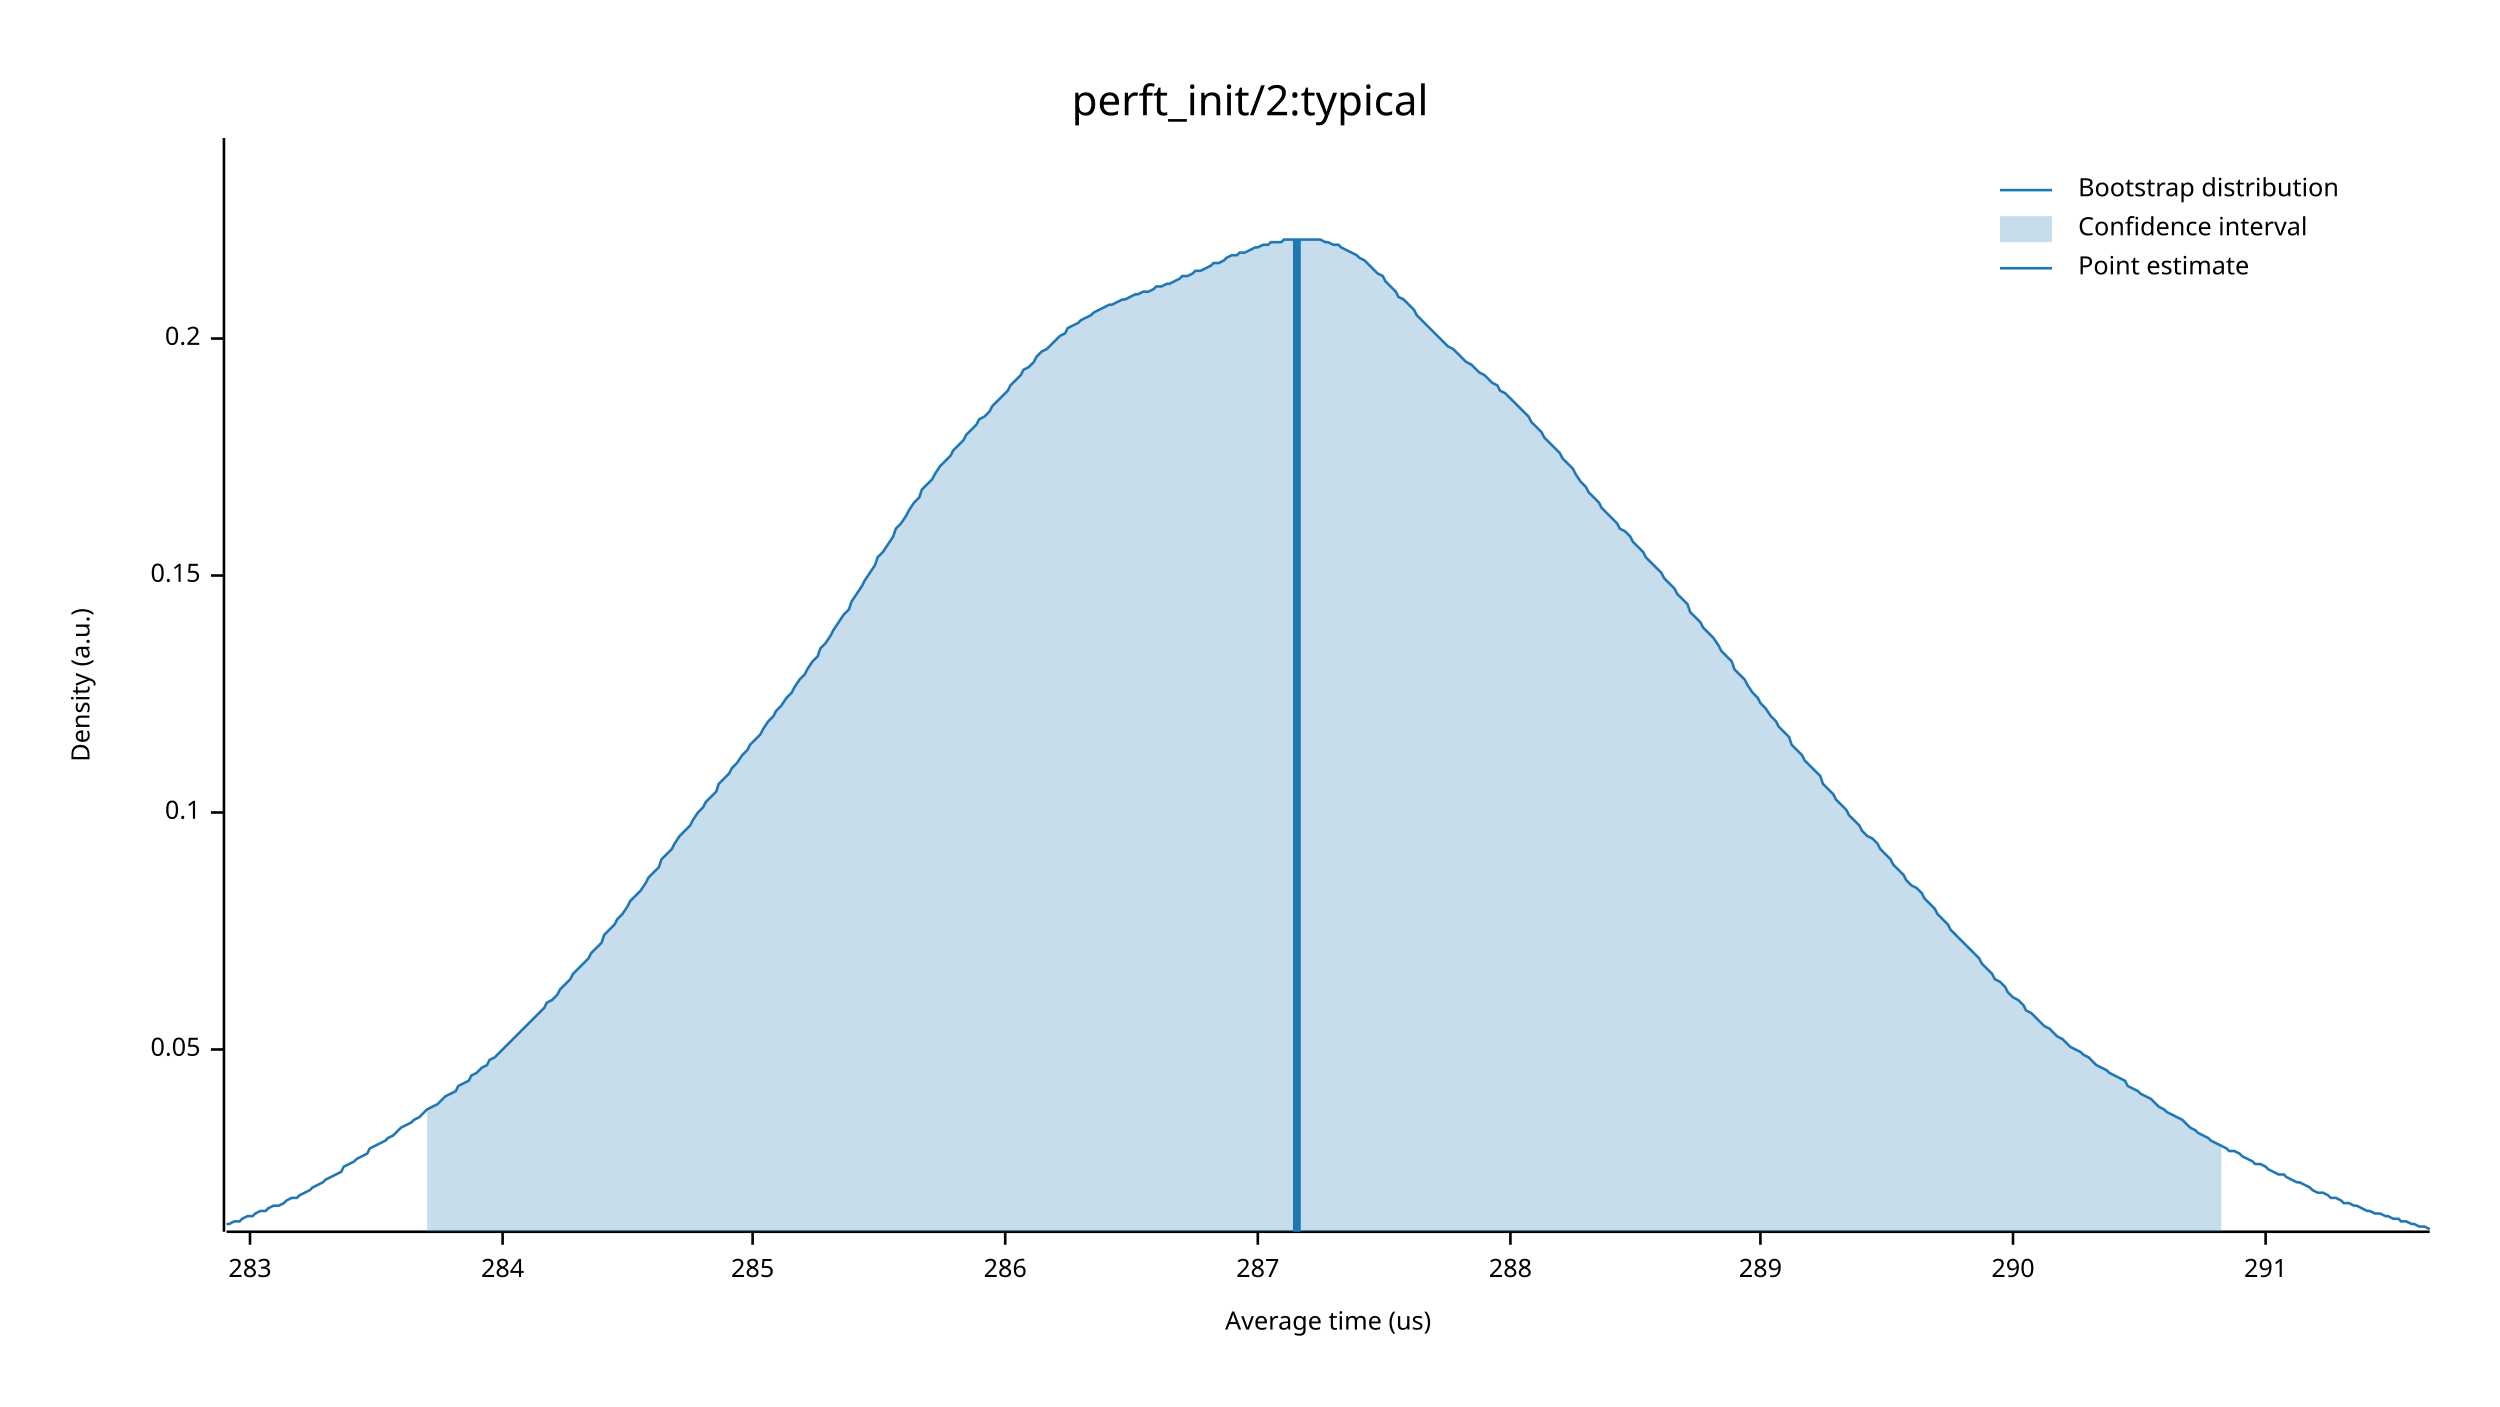
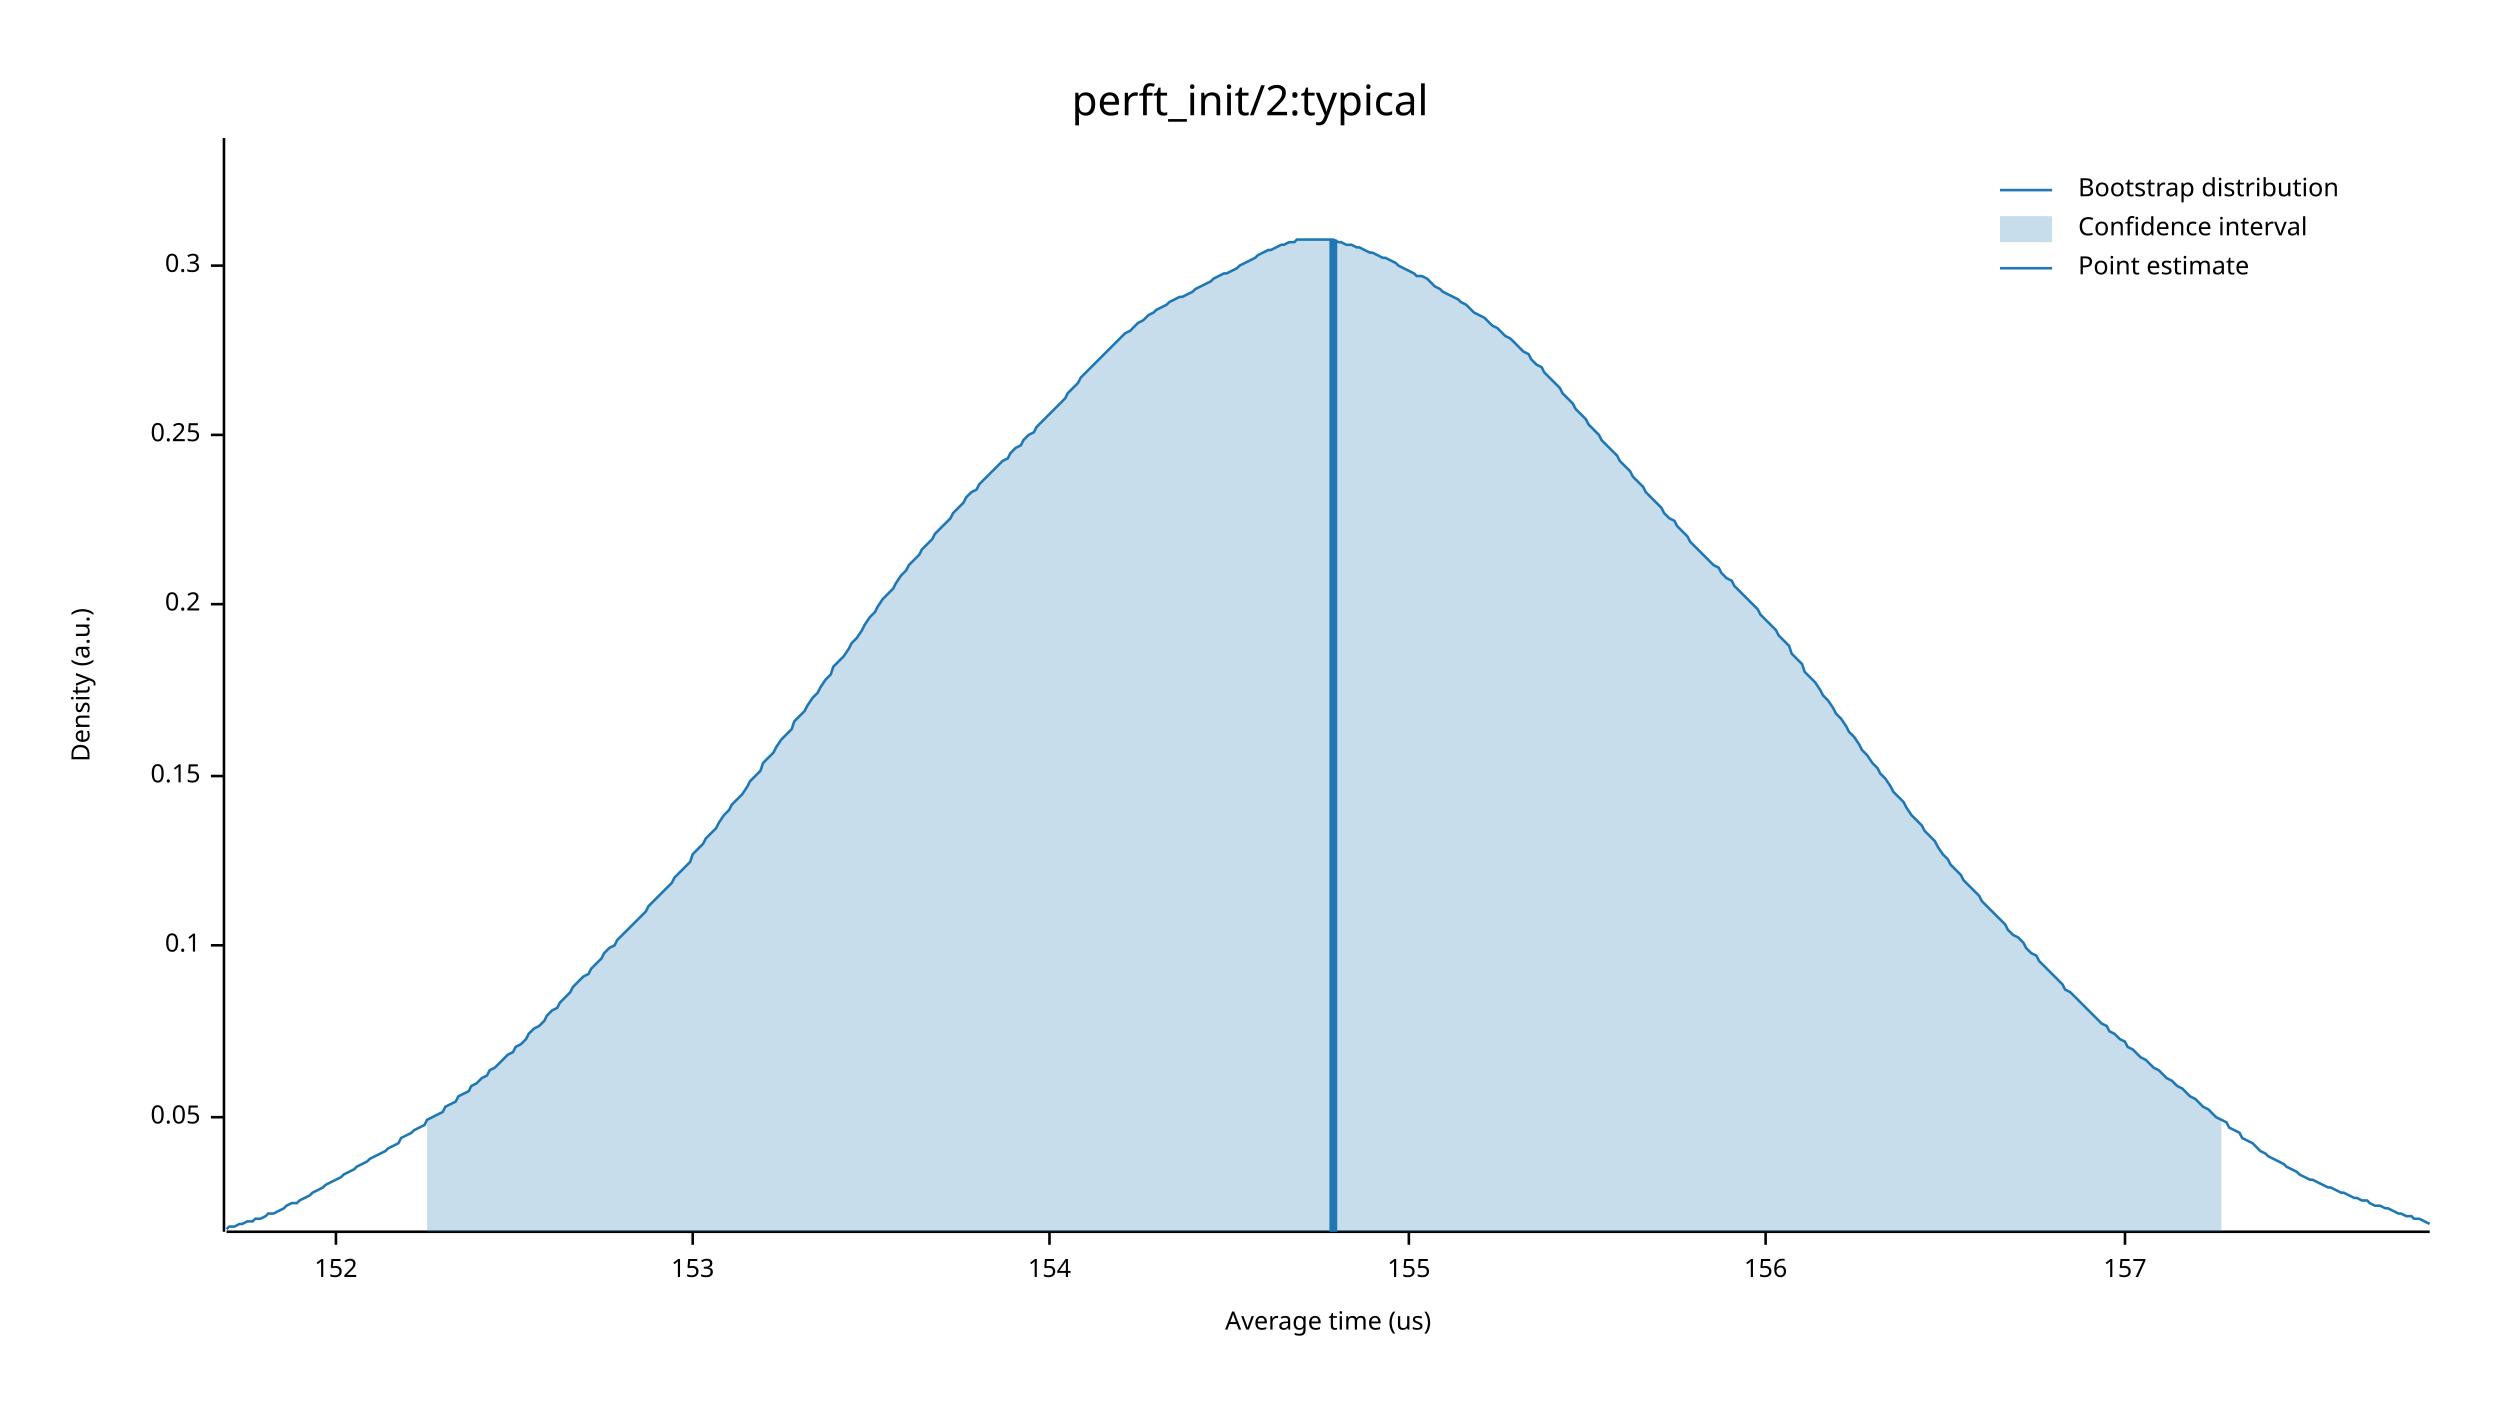
<svg xmlns="http://www.w3.org/2000/svg" width="960" height="540" viewBox="0 0 960 540">
  <text x="480" y="32" dy="0.76em" text-anchor="middle" font-family="sans-serif" font-size="16.129" opacity="1" fill="#000000">
perft_init/2:typical
</text>
  <text x="27" y="263" dy="0.76em" text-anchor="middle" font-family="sans-serif" font-size="9.677" opacity="1" fill="#000000" transform="rotate(270, 27, 263)">
Density (a.u.)
</text>
  <text x="510" y="513" dy="-0.5ex" text-anchor="middle" font-family="sans-serif" font-size="9.677" opacity="1" fill="#000000">
Average time (us)
</text>
  <polyline fill="none" opacity="1" stroke="#000000" stroke-width="1" points="86,53 86,473 " />
-   <text x="77" y="403" dy="0.5ex" text-anchor="end" font-family="sans-serif" font-size="9.677" opacity="1" fill="#000000">
+   <text x="77" y="429" dy="0.5ex" text-anchor="end" font-family="sans-serif" font-size="9.677" opacity="1" fill="#000000">
0.05
</text>
-   <polyline fill="none" opacity="1" stroke="#000000" stroke-width="1" points="81,403 86,403 " />
-   <text x="77" y="312" dy="0.5ex" text-anchor="end" font-family="sans-serif" font-size="9.677" opacity="1" fill="#000000">
+   <polyline fill="none" opacity="1" stroke="#000000" stroke-width="1" points="81,429 86,429 " />
+   <text x="77" y="363" dy="0.5ex" text-anchor="end" font-family="sans-serif" font-size="9.677" opacity="1" fill="#000000">
0.1
</text>
-   <polyline fill="none" opacity="1" stroke="#000000" stroke-width="1" points="81,312 86,312 " />
-   <text x="77" y="221" dy="0.5ex" text-anchor="end" font-family="sans-serif" font-size="9.677" opacity="1" fill="#000000">
+   <polyline fill="none" opacity="1" stroke="#000000" stroke-width="1" points="81,363 86,363 " />
+   <text x="77" y="298" dy="0.5ex" text-anchor="end" font-family="sans-serif" font-size="9.677" opacity="1" fill="#000000">
0.15
</text>
-   <polyline fill="none" opacity="1" stroke="#000000" stroke-width="1" points="81,221 86,221 " />
-   <text x="77" y="130" dy="0.5ex" text-anchor="end" font-family="sans-serif" font-size="9.677" opacity="1" fill="#000000">
+   <polyline fill="none" opacity="1" stroke="#000000" stroke-width="1" points="81,298 86,298 " />
+   <text x="77" y="232" dy="0.5ex" text-anchor="end" font-family="sans-serif" font-size="9.677" opacity="1" fill="#000000">
0.2
</text>
-   <polyline fill="none" opacity="1" stroke="#000000" stroke-width="1" points="81,130 86,130 " />
+   <polyline fill="none" opacity="1" stroke="#000000" stroke-width="1" points="81,232 86,232 " />
+   <text x="77" y="167" dy="0.5ex" text-anchor="end" font-family="sans-serif" font-size="9.677" opacity="1" fill="#000000">
+ 0.25
+ </text>
+   <polyline fill="none" opacity="1" stroke="#000000" stroke-width="1" points="81,167 86,167 " />
+   <text x="77" y="102" dy="0.5ex" text-anchor="end" font-family="sans-serif" font-size="9.677" opacity="1" fill="#000000">
+ 0.3
+ </text>
+   <polyline fill="none" opacity="1" stroke="#000000" stroke-width="1" points="81,102 86,102 " />
  <polyline fill="none" opacity="1" stroke="#000000" stroke-width="1" points="87,473 933,473 " />
-   <text x="96" y="483" dy="0.76em" text-anchor="middle" font-family="sans-serif" font-size="9.677" opacity="1" fill="#000000">
- 283
+   <text x="129" y="483" dy="0.76em" text-anchor="middle" font-family="sans-serif" font-size="9.677" opacity="1" fill="#000000">
+ 152
</text>
-   <polyline fill="none" opacity="1" stroke="#000000" stroke-width="1" points="96,473 96,478 " />
-   <text x="193" y="483" dy="0.76em" text-anchor="middle" font-family="sans-serif" font-size="9.677" opacity="1" fill="#000000">
- 284
+   <polyline fill="none" opacity="1" stroke="#000000" stroke-width="1" points="129,473 129,478 " />
+   <text x="266" y="483" dy="0.76em" text-anchor="middle" font-family="sans-serif" font-size="9.677" opacity="1" fill="#000000">
+ 153
</text>
-   <polyline fill="none" opacity="1" stroke="#000000" stroke-width="1" points="193,473 193,478 " />
-   <text x="289" y="483" dy="0.76em" text-anchor="middle" font-family="sans-serif" font-size="9.677" opacity="1" fill="#000000">
- 285
+   <polyline fill="none" opacity="1" stroke="#000000" stroke-width="1" points="266,473 266,478 " />
+   <text x="403" y="483" dy="0.76em" text-anchor="middle" font-family="sans-serif" font-size="9.677" opacity="1" fill="#000000">
+ 154
</text>
-   <polyline fill="none" opacity="1" stroke="#000000" stroke-width="1" points="289,473 289,478 " />
-   <text x="386" y="483" dy="0.76em" text-anchor="middle" font-family="sans-serif" font-size="9.677" opacity="1" fill="#000000">
- 286
+   <polyline fill="none" opacity="1" stroke="#000000" stroke-width="1" points="403,473 403,478 " />
+   <text x="541" y="483" dy="0.76em" text-anchor="middle" font-family="sans-serif" font-size="9.677" opacity="1" fill="#000000">
+ 155
</text>
-   <polyline fill="none" opacity="1" stroke="#000000" stroke-width="1" points="386,473 386,478 " />
-   <text x="483" y="483" dy="0.76em" text-anchor="middle" font-family="sans-serif" font-size="9.677" opacity="1" fill="#000000">
- 287
+   <polyline fill="none" opacity="1" stroke="#000000" stroke-width="1" points="541,473 541,478 " />
+   <text x="678" y="483" dy="0.76em" text-anchor="middle" font-family="sans-serif" font-size="9.677" opacity="1" fill="#000000">
+ 156
</text>
-   <polyline fill="none" opacity="1" stroke="#000000" stroke-width="1" points="483,473 483,478 " />
-   <text x="580" y="483" dy="0.76em" text-anchor="middle" font-family="sans-serif" font-size="9.677" opacity="1" fill="#000000">
- 288
+   <polyline fill="none" opacity="1" stroke="#000000" stroke-width="1" points="678,473 678,478 " />
+   <text x="816" y="483" dy="0.76em" text-anchor="middle" font-family="sans-serif" font-size="9.677" opacity="1" fill="#000000">
+ 157
</text>
-   <polyline fill="none" opacity="1" stroke="#000000" stroke-width="1" points="580,473 580,478 " />
-   <text x="676" y="483" dy="0.76em" text-anchor="middle" font-family="sans-serif" font-size="9.677" opacity="1" fill="#000000">
- 289
- </text>
-   <polyline fill="none" opacity="1" stroke="#000000" stroke-width="1" points="676,473 676,478 " />
-   <text x="773" y="483" dy="0.76em" text-anchor="middle" font-family="sans-serif" font-size="9.677" opacity="1" fill="#000000">
- 290
- </text>
-   <polyline fill="none" opacity="1" stroke="#000000" stroke-width="1" points="773,473 773,478 " />
-   <text x="870" y="483" dy="0.76em" text-anchor="middle" font-family="sans-serif" font-size="9.677" opacity="1" fill="#000000">
- 291
- </text>
-   <polyline fill="none" opacity="1" stroke="#000000" stroke-width="1" points="870,473 870,478 " />
-   <polyline fill="none" opacity="1" stroke="#1F78B4" stroke-width="1" points="87,470 88,470 90,469 92,469 93,468 95,467 97,467 98,466 100,465 102,465 103,464 105,463 107,463 109,462 110,461 112,460 114,460 115,459 117,458 119,457 120,456 122,455 124,454 125,453 127,452 129,451 131,450 132,448 134,447 136,446 137,445 139,444 141,443 142,441 144,440 146,439 148,438 149,437 151,436 153,434 154,433 156,432 158,431 159,430 161,429 163,427 164,426 166,425 168,424 170,422 171,421 173,420 175,419 176,417 178,416 180,415 181,413 183,412 185,410 187,409 188,407 190,406 192,404 193,403 195,401 197,399 198,398 200,396 202,394 203,393 205,391 207,389 209,387 210,385 212,384 214,382 215,380 217,378 219,376 220,374 222,372 224,370 226,368 227,366 229,364 231,362 232,359 234,357 236,355 237,353 239,351 241,348 242,346 244,344 246,342 248,339 249,337 251,335 253,333 254,330 256,328 258,326 259,324 261,321 263,319 265,317 266,315 268,312 270,310 271,308 273,306 275,304 276,301 278,299 280,297 281,295 283,293 285,290 287,288 288,286 290,284 292,282 293,280 295,277 297,275 298,273 300,271 302,268 304,266 305,264 307,261 309,259 310,257 312,254 314,252 315,249 317,247 319,244 320,242 322,239 324,236 326,234 327,231 329,228 331,225 332,223 334,220 336,217 337,214 339,212 341,209 343,206 344,203 346,201 348,198 349,196 351,193 353,191 354,188 356,186 358,184 359,182 361,179 363,177 365,175 366,173 368,171 370,169 371,167 373,165 375,163 376,161 378,160 380,158 381,156 383,154 385,152 387,150 388,148 390,146 392,144 393,142 395,141 397,139 398,137 400,135 402,134 404,132 405,131 407,129 409,128 410,126 412,125 414,124 415,123 417,122 419,121 420,120 422,119 424,118 426,117 427,117 429,116 431,115 432,115 434,114 436,113 437,113 439,112 441,112 443,111 444,110 446,110 448,109 449,109 451,108 453,107 454,106 456,106 458,105 459,104 461,104 463,103 465,102 466,101 468,101 470,100 471,99 473,98 475,98 476,97 478,97 480,96 482,95 483,95 485,94 487,94 488,93 490,93 492,93 493,92 495,92 497,92 498,92 500,92 502,92 504,92 505,92 507,92 509,93 510,93 512,94 514,94 515,95 517,96 519,97 521,98 522,99 524,100 526,102 527,103 529,105 531,106 532,108 534,110 536,112 537,114 539,115 541,117 543,119 544,121 546,123 548,125 549,126 551,128 553,130 554,131 556,133 558,134 560,136 561,137 563,139 565,140 566,141 568,143 570,144 571,145 573,147 575,148 576,150 578,151 580,153 582,155 583,156 585,158 587,160 588,162 590,164 592,166 593,168 595,170 597,172 599,174 600,176 602,178 604,180 605,182 607,185 609,187 610,189 612,191 614,193 615,195 617,197 619,199 621,201 622,203 624,204 626,206 627,208 629,210 631,212 632,214 634,216 636,218 638,220 639,222 641,224 643,226 644,228 646,230 648,232 649,235 651,237 653,239 654,241 656,243 658,245 660,248 661,250 663,252 665,254 666,257 668,259 670,261 671,263 673,266 675,268 676,270 678,272 680,275 682,277 683,279 685,281 687,283 688,286 690,288 692,290 693,292 695,294 697,296 699,298 700,301 702,303 704,305 705,307 707,309 709,311 710,313 712,315 714,317 715,319 717,321 719,322 721,324 722,326 724,328 726,330 727,332 729,334 731,336 732,338 734,340 736,341 738,343 739,345 741,347 743,349 744,351 746,353 748,355 749,357 751,359 753,361 754,362 756,364 758,366 760,368 761,370 763,372 765,374 766,376 768,377 770,379 771,381 773,383 775,384 777,386 778,388 780,389 782,391 783,392 785,394 787,395 788,396 790,398 792,399 793,400 795,402 797,403 799,404 800,405 802,406 804,408 805,409 807,410 809,411 810,412 812,413 814,414 816,415 817,417 819,418 821,419 822,420 824,421 826,422 827,423 829,425 831,426 832,427 834,428 836,429 838,430 839,431 841,433 843,434 844,435 846,436 848,437 849,438 851,439 853,440 855,441 856,442 858,442 860,443 861,444 863,445 865,446 866,447 868,447 870,448 871,449 873,450 875,451 877,451 878,452 880,453 882,454 883,454 885,455 887,456 888,457 890,458 892,458 894,459 895,460 897,460 899,461 900,462 902,462 904,463 905,463 907,464 909,465 910,465 912,466 914,466 916,467 917,467 919,468 921,468 922,469 924,469 926,470 927,470 929,471 931,471 933,472 " />
-   <polygon opacity="0.25" fill="#1F78B4" points="164,426 166,425 168,424 170,422 171,421 173,420 175,419 176,417 178,416 180,415 181,413 183,412 185,410 187,409 188,407 190,406 192,404 193,403 195,401 197,399 198,398 200,396 202,394 203,393 205,391 207,389 209,387 210,385 212,384 214,382 215,380 217,378 219,376 220,374 222,372 224,370 226,368 227,366 229,364 231,362 232,359 234,357 236,355 237,353 239,351 241,348 242,346 244,344 246,342 248,339 249,337 251,335 253,333 254,330 256,328 258,326 259,324 261,321 263,319 265,317 266,315 268,312 270,310 271,308 273,306 275,304 276,301 278,299 280,297 281,295 283,293 285,290 287,288 288,286 290,284 292,282 293,280 295,277 297,275 298,273 300,271 302,268 304,266 305,264 307,261 309,259 310,257 312,254 314,252 315,249 317,247 319,244 320,242 322,239 324,236 326,234 327,231 329,228 331,225 332,223 334,220 336,217 337,214 339,212 341,209 343,206 344,203 346,201 348,198 349,196 351,193 353,191 354,188 356,186 358,184 359,182 361,179 363,177 365,175 366,173 368,171 370,169 371,167 373,165 375,163 376,161 378,160 380,158 381,156 383,154 385,152 387,150 388,148 390,146 392,144 393,142 395,141 397,139 398,137 400,135 402,134 404,132 405,131 407,129 409,128 410,126 412,125 414,124 415,123 417,122 419,121 420,120 422,119 424,118 426,117 427,117 429,116 431,115 432,115 434,114 436,113 437,113 439,112 441,112 443,111 444,110 446,110 448,109 449,109 451,108 453,107 454,106 456,106 458,105 459,104 461,104 463,103 465,102 466,101 468,101 470,100 471,99 473,98 475,98 476,97 478,97 480,96 482,95 483,95 485,94 487,94 488,93 490,93 492,93 493,92 495,92 497,92 498,92 500,92 502,92 504,92 505,92 507,92 509,93 510,93 512,94 514,94 515,95 517,96 519,97 521,98 522,99 524,100 526,102 527,103 529,105 531,106 532,108 534,110 536,112 537,114 539,115 541,117 543,119 544,121 546,123 548,125 549,126 551,128 553,130 554,131 556,133 558,134 560,136 561,137 563,139 565,140 566,141 568,143 570,144 571,145 573,147 575,148 576,150 578,151 580,153 582,155 583,156 585,158 587,160 588,162 590,164 592,166 593,168 595,170 597,172 599,174 600,176 602,178 604,180 605,182 607,185 609,187 610,189 612,191 614,193 615,195 617,197 619,199 621,201 622,203 624,204 626,206 627,208 629,210 631,212 632,214 634,216 636,218 638,220 639,222 641,224 643,226 644,228 646,230 648,232 649,235 651,237 653,239 654,241 656,243 658,245 660,248 661,250 663,252 665,254 666,257 668,259 670,261 671,263 673,266 675,268 676,270 678,272 680,275 682,277 683,279 685,281 687,283 688,286 690,288 692,290 693,292 695,294 697,296 699,298 700,301 702,303 704,305 705,307 707,309 709,311 710,313 712,315 714,317 715,319 717,321 719,322 721,324 722,326 724,328 726,330 727,332 729,334 731,336 732,338 734,340 736,341 738,343 739,345 741,347 743,349 744,351 746,353 748,355 749,357 751,359 753,361 754,362 756,364 758,366 760,368 761,370 763,372 765,374 766,376 768,377 770,379 771,381 773,383 775,384 777,386 778,388 780,389 782,391 783,392 785,394 787,395 788,396 790,398 792,399 793,400 795,402 797,403 799,404 800,405 802,406 804,408 805,409 807,410 809,411 810,412 812,413 814,414 816,415 817,417 819,418 821,419 822,420 824,421 826,422 827,423 829,425 831,426 832,427 834,428 836,429 838,430 839,431 841,433 843,434 844,435 846,436 848,437 849,438 851,439 853,440 853,473 164,473 " />
-   <polyline fill="none" opacity="1" stroke="#1F78B4" stroke-width="3" points="498,473 498,92 " />
+   <polyline fill="none" opacity="1" stroke="#000000" stroke-width="1" points="816,473 816,478 " />
+   <polyline fill="none" opacity="1" stroke="#1F78B4" stroke-width="1" points="87,472 88,471 90,471 92,470 93,470 95,469 97,469 98,468 100,468 102,467 103,466 105,466 107,465 109,464 110,463 112,462 114,462 115,461 117,460 119,459 120,458 122,457 124,456 125,455 127,454 129,453 131,452 132,451 134,450 136,449 137,448 139,447 141,446 142,445 144,444 146,443 148,442 149,441 151,440 153,439 154,437 156,436 158,435 159,434 161,433 163,432 164,430 166,429 168,428 170,427 171,425 173,424 175,423 176,421 178,420 180,419 181,417 183,416 185,414 187,413 188,411 190,410 192,408 193,407 195,405 197,404 198,402 200,401 202,399 203,397 205,395 207,394 209,392 210,390 212,388 214,387 215,385 217,383 219,381 220,379 222,377 224,375 226,374 227,372 229,370 231,368 232,366 234,364 236,363 237,361 239,359 241,357 242,356 244,354 246,352 248,350 249,348 251,346 253,344 254,343 256,341 258,339 259,337 261,335 263,333 265,331 266,328 268,326 270,324 271,322 273,320 275,318 276,316 278,313 280,311 281,309 283,307 285,305 287,302 288,300 290,298 292,296 293,293 295,291 297,289 298,287 300,284 302,282 304,280 305,277 307,275 309,273 310,271 312,268 314,266 315,264 317,261 319,259 320,256 322,254 324,252 326,249 327,247 329,245 331,242 332,240 334,237 336,235 337,233 339,230 341,228 343,226 344,224 346,221 348,219 349,217 351,215 353,213 354,211 356,209 358,207 359,205 361,203 363,201 365,199 366,197 368,195 370,193 371,191 373,189 375,188 376,186 378,184 380,182 381,181 383,179 385,177 387,176 388,174 390,172 392,171 393,169 395,167 397,166 398,164 400,162 402,160 404,158 405,157 407,155 409,153 410,151 412,149 414,147 415,145 417,143 419,141 420,140 422,138 424,136 426,134 427,133 429,131 431,129 432,128 434,127 436,125 437,124 439,123 441,121 443,120 444,119 446,118 448,117 449,116 451,115 453,114 454,114 456,113 458,112 459,111 461,110 463,109 465,108 466,107 468,106 470,105 471,105 473,104 475,103 476,102 478,101 480,100 482,99 483,98 485,97 487,96 488,96 490,95 492,94 493,94 495,93 497,93 498,92 500,92 502,92 504,92 505,92 507,92 509,92 510,92 512,92 514,93 515,93 517,94 519,94 521,95 522,95 524,96 526,97 527,97 529,98 531,99 532,99 534,100 536,101 537,102 539,103 541,104 543,105 544,106 546,106 548,107 549,108 551,110 553,111 554,112 556,113 558,114 560,115 561,116 563,117 565,119 566,120 568,121 570,122 571,123 573,125 575,126 576,127 578,129 580,130 582,132 583,133 585,135 587,136 588,138 590,140 592,141 593,143 595,145 597,147 599,149 600,151 602,153 604,155 605,157 607,159 609,161 610,163 612,165 614,167 615,169 617,171 619,173 621,175 622,177 624,179 626,181 627,183 629,185 631,187 632,189 634,191 636,193 638,195 639,197 641,199 643,200 644,202 646,204 648,206 649,208 651,210 653,212 654,213 656,215 658,217 660,218 661,220 663,222 665,223 666,225 668,227 670,229 671,230 673,232 675,234 676,236 678,238 680,240 682,242 683,244 685,246 687,248 688,251 690,253 692,255 693,258 695,260 697,262 699,265 700,267 702,269 704,272 705,274 707,276 709,279 710,281 712,283 714,286 715,288 717,290 719,293 721,295 722,297 724,299 726,302 727,304 729,306 731,308 732,310 734,313 736,315 738,317 739,319 741,321 743,323 744,325 746,328 748,330 749,332 751,334 753,336 754,338 756,340 758,342 760,344 761,346 763,348 765,350 766,351 768,353 770,355 771,357 773,359 775,360 777,362 778,364 780,366 782,367 783,369 785,371 787,373 788,374 790,376 792,378 793,380 795,381 797,383 799,385 800,386 802,388 804,390 805,391 807,393 809,394 810,396 812,397 814,399 816,400 817,402 819,403 821,405 822,406 824,407 826,409 827,410 829,411 831,413 832,414 834,415 836,417 838,418 839,419 841,421 843,422 844,423 846,425 848,426 849,427 851,429 853,430 855,431 856,433 858,434 860,435 861,437 863,438 865,439 866,440 868,442 870,443 871,444 873,445 875,446 877,447 878,448 880,449 882,450 883,451 885,452 887,453 888,453 890,454 892,455 894,456 895,456 897,457 899,458 900,458 902,459 904,460 905,460 907,461 909,461 910,462 912,463 914,463 916,464 917,464 919,465 921,466 922,466 924,467 926,467 927,468 929,468 931,469 933,470 " />
+   <polygon opacity="0.25" fill="#1F78B4" points="164,430 166,429 168,428 170,427 171,425 173,424 175,423 176,421 178,420 180,419 181,417 183,416 185,414 187,413 188,411 190,410 192,408 193,407 195,405 197,404 198,402 200,401 202,399 203,397 205,395 207,394 209,392 210,390 212,388 214,387 215,385 217,383 219,381 220,379 222,377 224,375 226,374 227,372 229,370 231,368 232,366 234,364 236,363 237,361 239,359 241,357 242,356 244,354 246,352 248,350 249,348 251,346 253,344 254,343 256,341 258,339 259,337 261,335 263,333 265,331 266,328 268,326 270,324 271,322 273,320 275,318 276,316 278,313 280,311 281,309 283,307 285,305 287,302 288,300 290,298 292,296 293,293 295,291 297,289 298,287 300,284 302,282 304,280 305,277 307,275 309,273 310,271 312,268 314,266 315,264 317,261 319,259 320,256 322,254 324,252 326,249 327,247 329,245 331,242 332,240 334,237 336,235 337,233 339,230 341,228 343,226 344,224 346,221 348,219 349,217 351,215 353,213 354,211 356,209 358,207 359,205 361,203 363,201 365,199 366,197 368,195 370,193 371,191 373,189 375,188 376,186 378,184 380,182 381,181 383,179 385,177 387,176 388,174 390,172 392,171 393,169 395,167 397,166 398,164 400,162 402,160 404,158 405,157 407,155 409,153 410,151 412,149 414,147 415,145 417,143 419,141 420,140 422,138 424,136 426,134 427,133 429,131 431,129 432,128 434,127 436,125 437,124 439,123 441,121 443,120 444,119 446,118 448,117 449,116 451,115 453,114 454,114 456,113 458,112 459,111 461,110 463,109 465,108 466,107 468,106 470,105 471,105 473,104 475,103 476,102 478,101 480,100 482,99 483,98 485,97 487,96 488,96 490,95 492,94 493,94 495,93 497,93 498,92 500,92 502,92 504,92 505,92 507,92 509,92 510,92 512,92 514,93 515,93 517,94 519,94 521,95 522,95 524,96 526,97 527,97 529,98 531,99 532,99 534,100 536,101 537,102 539,103 541,104 543,105 544,106 546,106 548,107 549,108 551,110 553,111 554,112 556,113 558,114 560,115 561,116 563,117 565,119 566,120 568,121 570,122 571,123 573,125 575,126 576,127 578,129 580,130 582,132 583,133 585,135 587,136 588,138 590,140 592,141 593,143 595,145 597,147 599,149 600,151 602,153 604,155 605,157 607,159 609,161 610,163 612,165 614,167 615,169 617,171 619,173 621,175 622,177 624,179 626,181 627,183 629,185 631,187 632,189 634,191 636,193 638,195 639,197 641,199 643,200 644,202 646,204 648,206 649,208 651,210 653,212 654,213 656,215 658,217 660,218 661,220 663,222 665,223 666,225 668,227 670,229 671,230 673,232 675,234 676,236 678,238 680,240 682,242 683,244 685,246 687,248 688,251 690,253 692,255 693,258 695,260 697,262 699,265 700,267 702,269 704,272 705,274 707,276 709,279 710,281 712,283 714,286 715,288 717,290 719,293 721,295 722,297 724,299 726,302 727,304 729,306 731,308 732,310 734,313 736,315 738,317 739,319 741,321 743,323 744,325 746,328 748,330 749,332 751,334 753,336 754,338 756,340 758,342 760,344 761,346 763,348 765,350 766,351 768,353 770,355 771,357 773,359 775,360 777,362 778,364 780,366 782,367 783,369 785,371 787,373 788,374 790,376 792,378 793,380 795,381 797,383 799,385 800,386 802,388 804,390 805,391 807,393 809,394 810,396 812,397 814,399 816,400 817,402 819,403 821,405 822,406 824,407 826,409 827,410 829,411 831,413 832,414 834,415 836,417 838,418 839,419 841,421 843,422 844,423 846,425 848,426 849,427 851,429 853,430 853,473 164,473 " />
+   <polyline fill="none" opacity="1" stroke="#1F78B4" stroke-width="3" points="512,473 512,92 " />
  <text x="798" y="68" dy="0.76em" text-anchor="start" font-family="sans-serif" font-size="9.677" opacity="1" fill="#000000">
Bootstrap distribution
</text>
  <text x="798" y="83" dy="0.76em" text-anchor="start" font-family="sans-serif" font-size="9.677" opacity="1" fill="#000000">
Confidence interval
</text>
  <text x="798" y="98" dy="0.76em" text-anchor="start" font-family="sans-serif" font-size="9.677" opacity="1" fill="#000000">
Point estimate
</text>
  <polyline fill="none" opacity="1" stroke="#1F78B4" stroke-width="1" points="768,73 788,73 " />
  <rect x="768" y="83" width="20" height="10" opacity="0.25" fill="#1F78B4" stroke="none" />
  <polyline fill="none" opacity="1" stroke="#1F78B4" stroke-width="1" points="768,103 788,103 " />
</svg>
